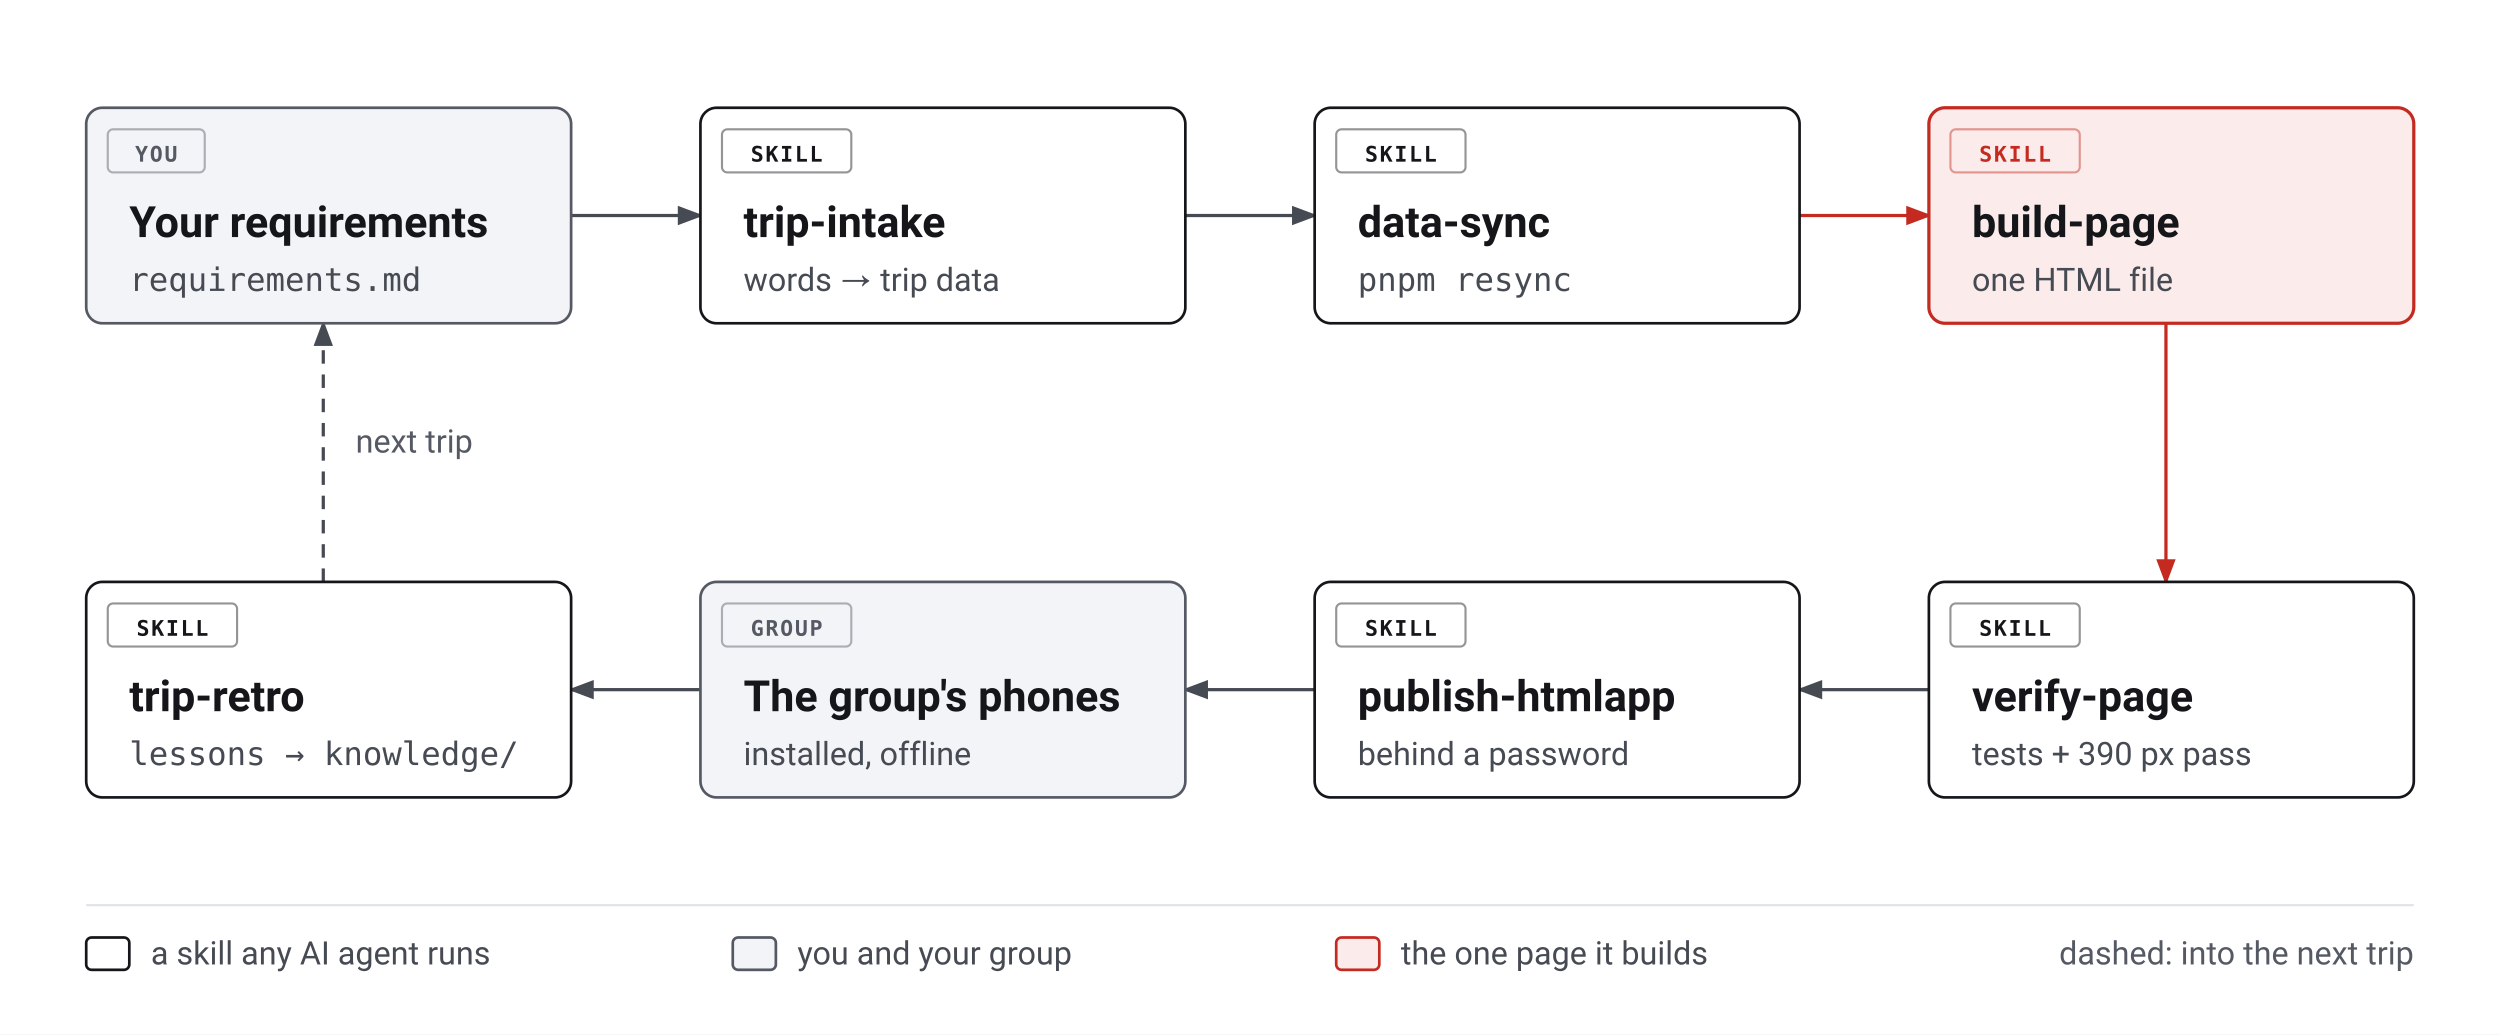
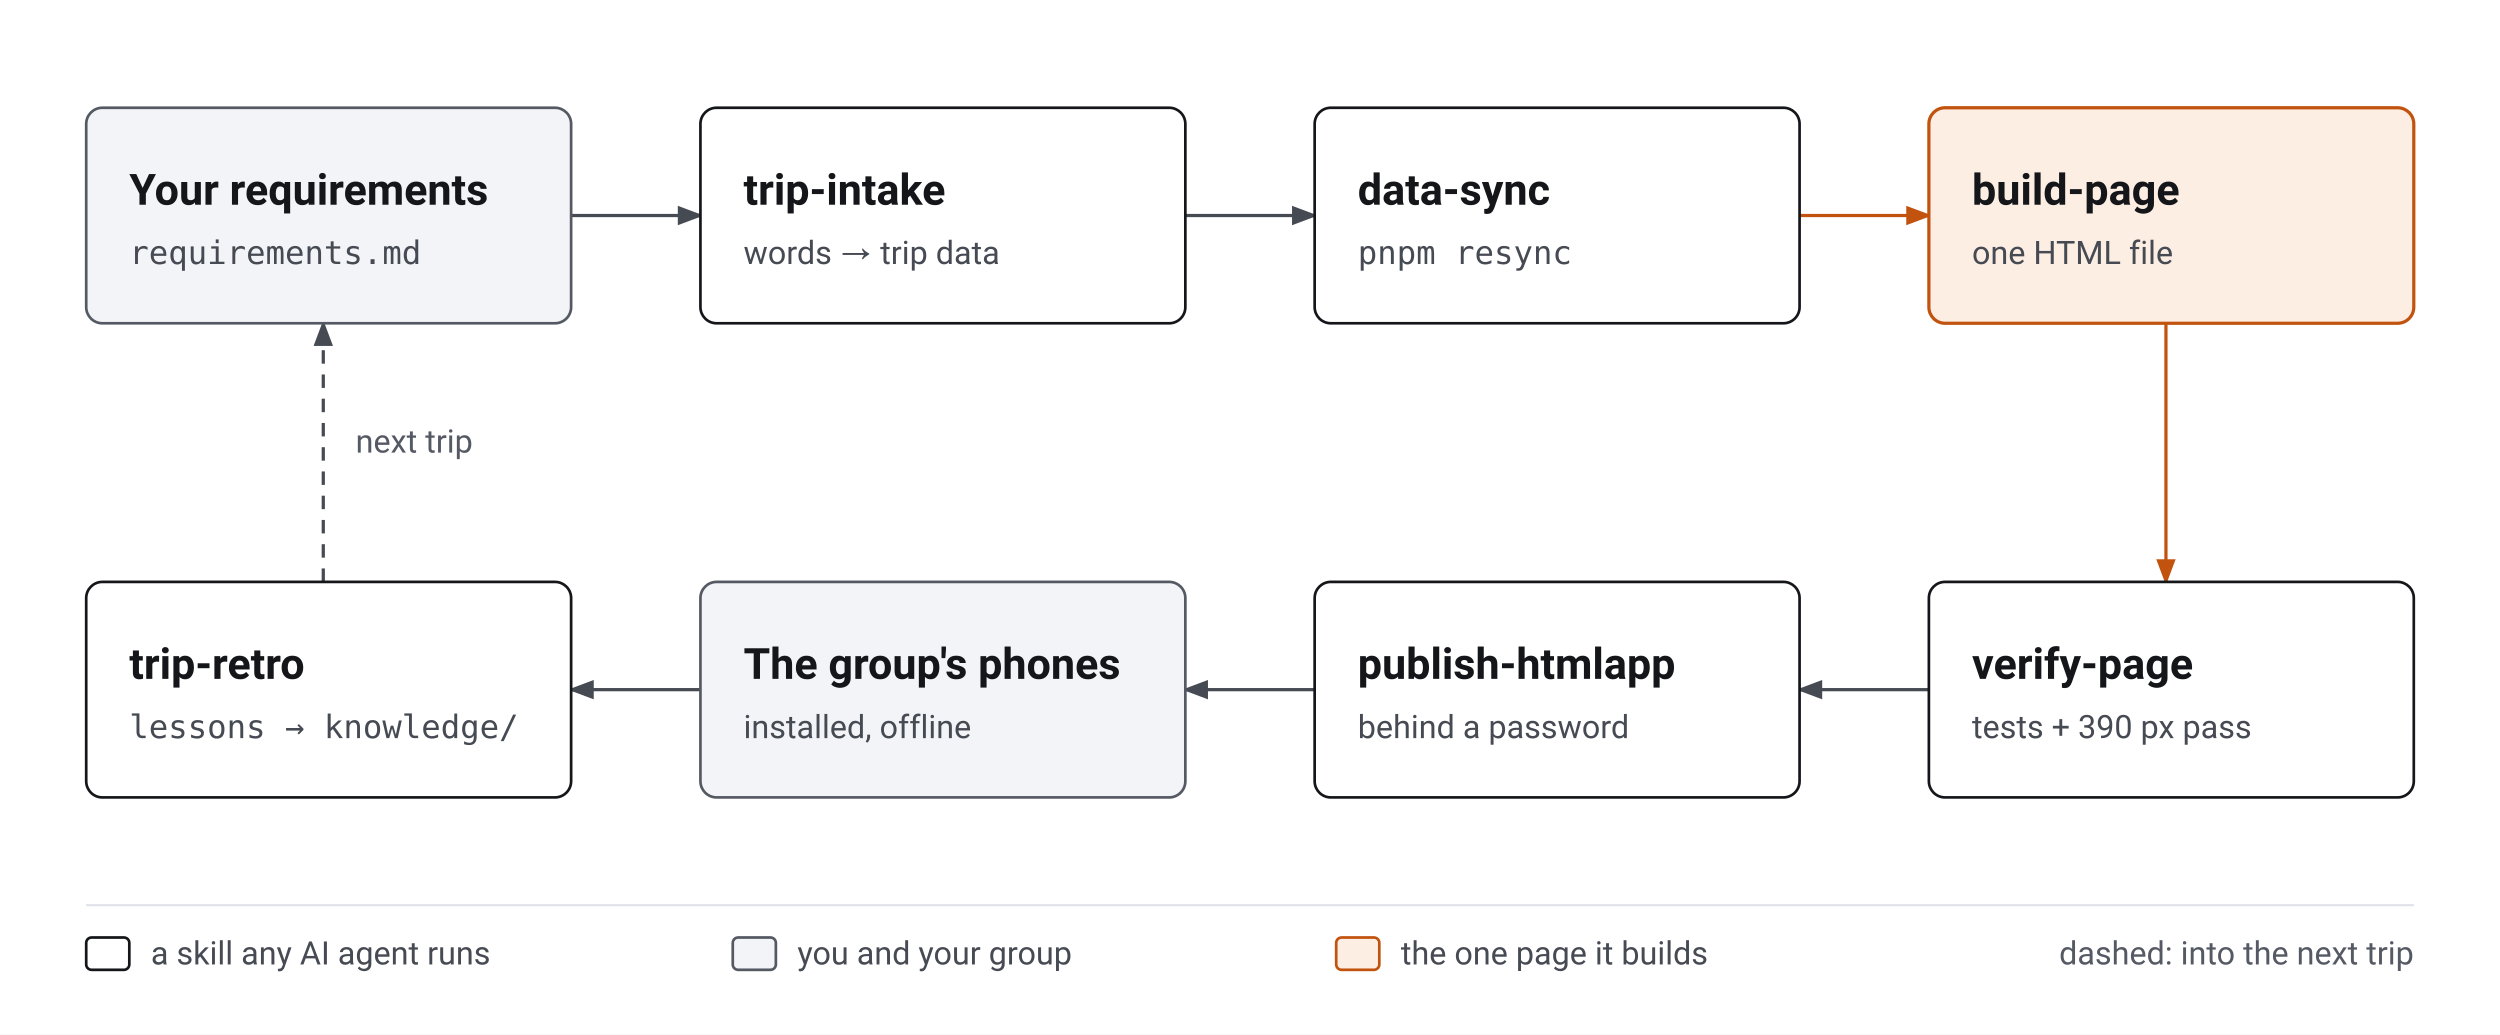
<svg xmlns="http://www.w3.org/2000/svg" viewBox="0 0 928 384" width="928" height="384" role="img" aria-labelledby="flow-light-title flow-light-desc">
  <defs>
    <marker id="light-arrow" markerWidth="8" markerHeight="6" refX="7" refY="3" orient="auto">
      <polygon points="0 0, 8 3, 0 6" fill="#464a53" />
    </marker>
    <marker id="light-arrow-accent" markerWidth="8" markerHeight="6" refX="7" refY="3" orient="auto">
-       <polygon points="0 0, 8 3, 0 6" fill="#c42a1f" />
+       <polygon points="0 0, 8 3, 0 6" fill="#c2530f" />
    </marker>
  </defs>
  <rect width="100%" height="100%" fill="#ffffff" />
  <path d="M 212 80 H 260" fill="none" stroke="#464a53" stroke-width="1.2" marker-end="url(#light-arrow)" />
  <path d="M 440 80 H 488" fill="none" stroke="#464a53" stroke-width="1.2" marker-end="url(#light-arrow)" />
-   <path d="M 668 80 H 716" fill="none" stroke="#c42a1f" stroke-width="1.2" marker-end="url(#light-arrow-accent)" />
-   <path d="M 804 120 V 216" fill="none" stroke="#c42a1f" stroke-width="1.2" marker-end="url(#light-arrow-accent)" />
+   <path d="M 668 80 H 716" fill="none" stroke="#c2530f" stroke-width="1.2" marker-end="url(#light-arrow-accent)" />
+   <path d="M 804 120 V 216" fill="none" stroke="#c2530f" stroke-width="1.2" marker-end="url(#light-arrow-accent)" />
  <path d="M 716 256 H 668" fill="none" stroke="#464a53" stroke-width="1.2" marker-end="url(#light-arrow)" />
  <path d="M 488 256 H 440" fill="none" stroke="#464a53" stroke-width="1.2" marker-end="url(#light-arrow)" />
  <path d="M 260 256 H 212" fill="none" stroke="#464a53" stroke-width="1.2" marker-end="url(#light-arrow)" />
  <path d="M 120 216 V 120" fill="none" stroke="#464a53" stroke-width="1.2" stroke-dasharray="5,4" marker-end="url(#light-arrow)" />
  <rect x="128" y="156" width="84" height="16" rx="2" fill="#ffffff" />
  <text x="132" y="168" fill="#545963" font-size="12" font-family="-apple-system, BlinkMacSystemFont, 'Segoe UI', Roboto, Helvetica, Arial, sans-serif">next trip</text>
  <g>
    <rect x="32" y="40" width="180" height="80" rx="6" fill="#ffffff" />
    <rect x="32" y="40" width="180" height="80" rx="6" fill="#f3f4f7" stroke="#545963" stroke-width="1" />
-     <rect x="40" y="48" width="36" height="16" rx="2" fill="none" stroke="#545963" stroke-opacity="0.45" stroke-width="0.8" />
-     <text x="58" y="60" fill="#545963" font-size="8" font-weight="600" letter-spacing="0.08em" text-anchor="middle" font-family="ui-monospace, SFMono-Regular, Menlo, Consolas, monospace">YOU</text>
-     <text x="48" y="88" fill="#15161a" font-size="16" font-weight="600" font-family="-apple-system, BlinkMacSystemFont, 'Segoe UI', Roboto, Helvetica, Arial, sans-serif">Your requirements</text>
-     <text x="48" y="108" fill="#464a53" font-size="12" font-family="ui-monospace, SFMono-Regular, Menlo, Consolas, monospace">requirements.md</text>
+     <text x="48" y="76" fill="#15161a" font-size="16" font-weight="600" font-family="-apple-system, BlinkMacSystemFont, 'Segoe UI', Roboto, Helvetica, Arial, sans-serif">Your requirements</text>
+     <text x="48" y="98" fill="#464a53" font-size="12" font-family="ui-monospace, SFMono-Regular, Menlo, Consolas, monospace">requirements.md</text>
  </g>
  <g>
    <rect x="260" y="40" width="180" height="80" rx="6" fill="#ffffff" />
    <rect x="260" y="40" width="180" height="80" rx="6" fill="#ffffff" stroke="#15161a" stroke-width="1" />
-     <rect x="268" y="48" width="48" height="16" rx="2" fill="none" stroke="#15161a" stroke-opacity="0.45" stroke-width="0.8" />
-     <text x="292" y="60" fill="#15161a" font-size="8" font-weight="600" letter-spacing="0.08em" text-anchor="middle" font-family="ui-monospace, SFMono-Regular, Menlo, Consolas, monospace">SKILL</text>
-     <text x="276" y="88" fill="#15161a" font-size="16" font-weight="600" font-family="-apple-system, BlinkMacSystemFont, 'Segoe UI', Roboto, Helvetica, Arial, sans-serif">trip-intake</text>
-     <text x="276" y="108" fill="#464a53" font-size="12" font-family="-apple-system, BlinkMacSystemFont, 'Segoe UI', Roboto, Helvetica, Arial, sans-serif">words → trip data</text>
+     <text x="276" y="76" fill="#15161a" font-size="16" font-weight="600" font-family="-apple-system, BlinkMacSystemFont, 'Segoe UI', Roboto, Helvetica, Arial, sans-serif">trip-intake</text>
+     <text x="276" y="98" fill="#464a53" font-size="12" font-family="-apple-system, BlinkMacSystemFont, 'Segoe UI', Roboto, Helvetica, Arial, sans-serif">words → trip data</text>
  </g>
  <g>
    <rect x="488" y="40" width="180" height="80" rx="6" fill="#ffffff" />
    <rect x="488" y="40" width="180" height="80" rx="6" fill="#ffffff" stroke="#15161a" stroke-width="1" />
-     <rect x="496" y="48" width="48" height="16" rx="2" fill="none" stroke="#15161a" stroke-opacity="0.45" stroke-width="0.8" />
-     <text x="520" y="60" fill="#15161a" font-size="8" font-weight="600" letter-spacing="0.08em" text-anchor="middle" font-family="ui-monospace, SFMono-Regular, Menlo, Consolas, monospace">SKILL</text>
-     <text x="504" y="88" fill="#15161a" font-size="16" font-weight="600" font-family="-apple-system, BlinkMacSystemFont, 'Segoe UI', Roboto, Helvetica, Arial, sans-serif">data-sync</text>
-     <text x="504" y="108" fill="#464a53" font-size="12" font-family="ui-monospace, SFMono-Regular, Menlo, Consolas, monospace">pnpm resync</text>
+     <text x="504" y="76" fill="#15161a" font-size="16" font-weight="600" font-family="-apple-system, BlinkMacSystemFont, 'Segoe UI', Roboto, Helvetica, Arial, sans-serif">data-sync</text>
+     <text x="504" y="98" fill="#464a53" font-size="12" font-family="ui-monospace, SFMono-Regular, Menlo, Consolas, monospace">pnpm resync</text>
  </g>
  <g>
    <rect x="716" y="40" width="180" height="80" rx="6" fill="#ffffff" />
-     <rect x="716" y="40" width="180" height="80" rx="6" fill="#fbeceb" stroke="#c42a1f" stroke-width="1.2" />
-     <rect x="724" y="48" width="48" height="16" rx="2" fill="none" stroke="#c42a1f" stroke-opacity="0.45" stroke-width="0.8" />
-     <text x="748" y="60" fill="#c42a1f" font-size="8" font-weight="600" letter-spacing="0.08em" text-anchor="middle" font-family="ui-monospace, SFMono-Regular, Menlo, Consolas, monospace">SKILL</text>
-     <text x="732" y="88" fill="#15161a" font-size="16" font-weight="600" font-family="-apple-system, BlinkMacSystemFont, 'Segoe UI', Roboto, Helvetica, Arial, sans-serif">build-page</text>
-     <text x="732" y="108" fill="#464a53" font-size="12" font-family="-apple-system, BlinkMacSystemFont, 'Segoe UI', Roboto, Helvetica, Arial, sans-serif">one HTML file</text>
+     <rect x="716" y="40" width="180" height="80" rx="6" fill="#fdeee4" stroke="#c2530f" stroke-width="1.2" />
+     <text x="732" y="76" fill="#15161a" font-size="16" font-weight="600" font-family="-apple-system, BlinkMacSystemFont, 'Segoe UI', Roboto, Helvetica, Arial, sans-serif">build-page</text>
+     <text x="732" y="98" fill="#464a53" font-size="12" font-family="-apple-system, BlinkMacSystemFont, 'Segoe UI', Roboto, Helvetica, Arial, sans-serif">one HTML file</text>
  </g>
  <g>
    <rect x="716" y="216" width="180" height="80" rx="6" fill="#ffffff" />
    <rect x="716" y="216" width="180" height="80" rx="6" fill="#ffffff" stroke="#15161a" stroke-width="1" />
-     <rect x="724" y="224" width="48" height="16" rx="2" fill="none" stroke="#15161a" stroke-opacity="0.45" stroke-width="0.8" />
-     <text x="748" y="236" fill="#15161a" font-size="8" font-weight="600" letter-spacing="0.08em" text-anchor="middle" font-family="ui-monospace, SFMono-Regular, Menlo, Consolas, monospace">SKILL</text>
-     <text x="732" y="264" fill="#15161a" font-size="16" font-weight="600" font-family="-apple-system, BlinkMacSystemFont, 'Segoe UI', Roboto, Helvetica, Arial, sans-serif">verify-page</text>
-     <text x="732" y="284" fill="#464a53" font-size="12" font-family="-apple-system, BlinkMacSystemFont, 'Segoe UI', Roboto, Helvetica, Arial, sans-serif">tests + 390 px pass</text>
+     <text x="732" y="252" fill="#15161a" font-size="16" font-weight="600" font-family="-apple-system, BlinkMacSystemFont, 'Segoe UI', Roboto, Helvetica, Arial, sans-serif">verify-page</text>
+     <text x="732" y="274" fill="#464a53" font-size="12" font-family="-apple-system, BlinkMacSystemFont, 'Segoe UI', Roboto, Helvetica, Arial, sans-serif">tests + 390 px pass</text>
  </g>
  <g>
    <rect x="488" y="216" width="180" height="80" rx="6" fill="#ffffff" />
    <rect x="488" y="216" width="180" height="80" rx="6" fill="#ffffff" stroke="#15161a" stroke-width="1" />
-     <rect x="496" y="224" width="48" height="16" rx="2" fill="none" stroke="#15161a" stroke-opacity="0.45" stroke-width="0.8" />
-     <text x="520" y="236" fill="#15161a" font-size="8" font-weight="600" letter-spacing="0.08em" text-anchor="middle" font-family="ui-monospace, SFMono-Regular, Menlo, Consolas, monospace">SKILL</text>
-     <text x="504" y="264" fill="#15161a" font-size="16" font-weight="600" font-family="-apple-system, BlinkMacSystemFont, 'Segoe UI', Roboto, Helvetica, Arial, sans-serif">publish-htmlapp</text>
-     <text x="504" y="284" fill="#464a53" font-size="12" font-family="-apple-system, BlinkMacSystemFont, 'Segoe UI', Roboto, Helvetica, Arial, sans-serif">behind a password</text>
+     <text x="504" y="252" fill="#15161a" font-size="16" font-weight="600" font-family="-apple-system, BlinkMacSystemFont, 'Segoe UI', Roboto, Helvetica, Arial, sans-serif">publish-htmlapp</text>
+     <text x="504" y="274" fill="#464a53" font-size="12" font-family="-apple-system, BlinkMacSystemFont, 'Segoe UI', Roboto, Helvetica, Arial, sans-serif">behind a password</text>
  </g>
  <g>
    <rect x="260" y="216" width="180" height="80" rx="6" fill="#ffffff" />
    <rect x="260" y="216" width="180" height="80" rx="6" fill="#f3f4f7" stroke="#545963" stroke-width="1" />
-     <rect x="268" y="224" width="48" height="16" rx="2" fill="none" stroke="#545963" stroke-opacity="0.45" stroke-width="0.8" />
-     <text x="292" y="236" fill="#545963" font-size="8" font-weight="600" letter-spacing="0.08em" text-anchor="middle" font-family="ui-monospace, SFMono-Regular, Menlo, Consolas, monospace">GROUP</text>
-     <text x="276" y="264" fill="#15161a" font-size="16" font-weight="600" font-family="-apple-system, BlinkMacSystemFont, 'Segoe UI', Roboto, Helvetica, Arial, sans-serif">The group's phones</text>
-     <text x="276" y="284" fill="#464a53" font-size="12" font-family="-apple-system, BlinkMacSystemFont, 'Segoe UI', Roboto, Helvetica, Arial, sans-serif">installed, offline</text>
+     <text x="276" y="252" fill="#15161a" font-size="16" font-weight="600" font-family="-apple-system, BlinkMacSystemFont, 'Segoe UI', Roboto, Helvetica, Arial, sans-serif">The group's phones</text>
+     <text x="276" y="274" fill="#464a53" font-size="12" font-family="-apple-system, BlinkMacSystemFont, 'Segoe UI', Roboto, Helvetica, Arial, sans-serif">installed, offline</text>
  </g>
  <g>
    <rect x="32" y="216" width="180" height="80" rx="6" fill="#ffffff" />
    <rect x="32" y="216" width="180" height="80" rx="6" fill="#ffffff" stroke="#15161a" stroke-width="1" />
-     <rect x="40" y="224" width="48" height="16" rx="2" fill="none" stroke="#15161a" stroke-opacity="0.45" stroke-width="0.8" />
-     <text x="64" y="236" fill="#15161a" font-size="8" font-weight="600" letter-spacing="0.08em" text-anchor="middle" font-family="ui-monospace, SFMono-Regular, Menlo, Consolas, monospace">SKILL</text>
-     <text x="48" y="264" fill="#15161a" font-size="16" font-weight="600" font-family="-apple-system, BlinkMacSystemFont, 'Segoe UI', Roboto, Helvetica, Arial, sans-serif">trip-retro</text>
-     <text x="48" y="284" fill="#464a53" font-size="12" font-family="ui-monospace, SFMono-Regular, Menlo, Consolas, monospace">lessons → knowledge/</text>
+     <text x="48" y="252" fill="#15161a" font-size="16" font-weight="600" font-family="-apple-system, BlinkMacSystemFont, 'Segoe UI', Roboto, Helvetica, Arial, sans-serif">trip-retro</text>
+     <text x="48" y="274" fill="#464a53" font-size="12" font-family="ui-monospace, SFMono-Regular, Menlo, Consolas, monospace">lessons → knowledge/</text>
  </g>
  <line x1="32" y1="336" x2="896" y2="336" stroke="#dfe2e8" stroke-width="0.8" />
  <text x="896" y="358" fill="#545963" font-size="12" text-anchor="end" font-family="-apple-system, BlinkMacSystemFont, 'Segoe UI', Roboto, Helvetica, Arial, sans-serif">dashed: into the next trip</text>
  <rect x="32" y="348" width="16" height="12" rx="2" fill="#ffffff" stroke="#15161a" stroke-width="1" />
  <text x="56" y="358" fill="#464a53" font-size="12" font-family="-apple-system, BlinkMacSystemFont, 'Segoe UI', Roboto, Helvetica, Arial, sans-serif">a skill any AI agent runs</text>
  <rect x="272" y="348" width="16" height="12" rx="2" fill="#f3f4f7" stroke="#545963" stroke-width="1" />
  <text x="296" y="358" fill="#464a53" font-size="12" font-family="-apple-system, BlinkMacSystemFont, 'Segoe UI', Roboto, Helvetica, Arial, sans-serif">you and your group</text>
-   <rect x="496" y="348" width="16" height="12" rx="2" fill="#fbeceb" stroke="#c42a1f" stroke-width="1" />
+   <rect x="496" y="348" width="16" height="12" rx="2" fill="#fdeee4" stroke="#c2530f" stroke-width="1" />
  <text x="520" y="358" fill="#464a53" font-size="12" font-family="-apple-system, BlinkMacSystemFont, 'Segoe UI', Roboto, Helvetica, Arial, sans-serif">the one page it builds</text>
</svg>
